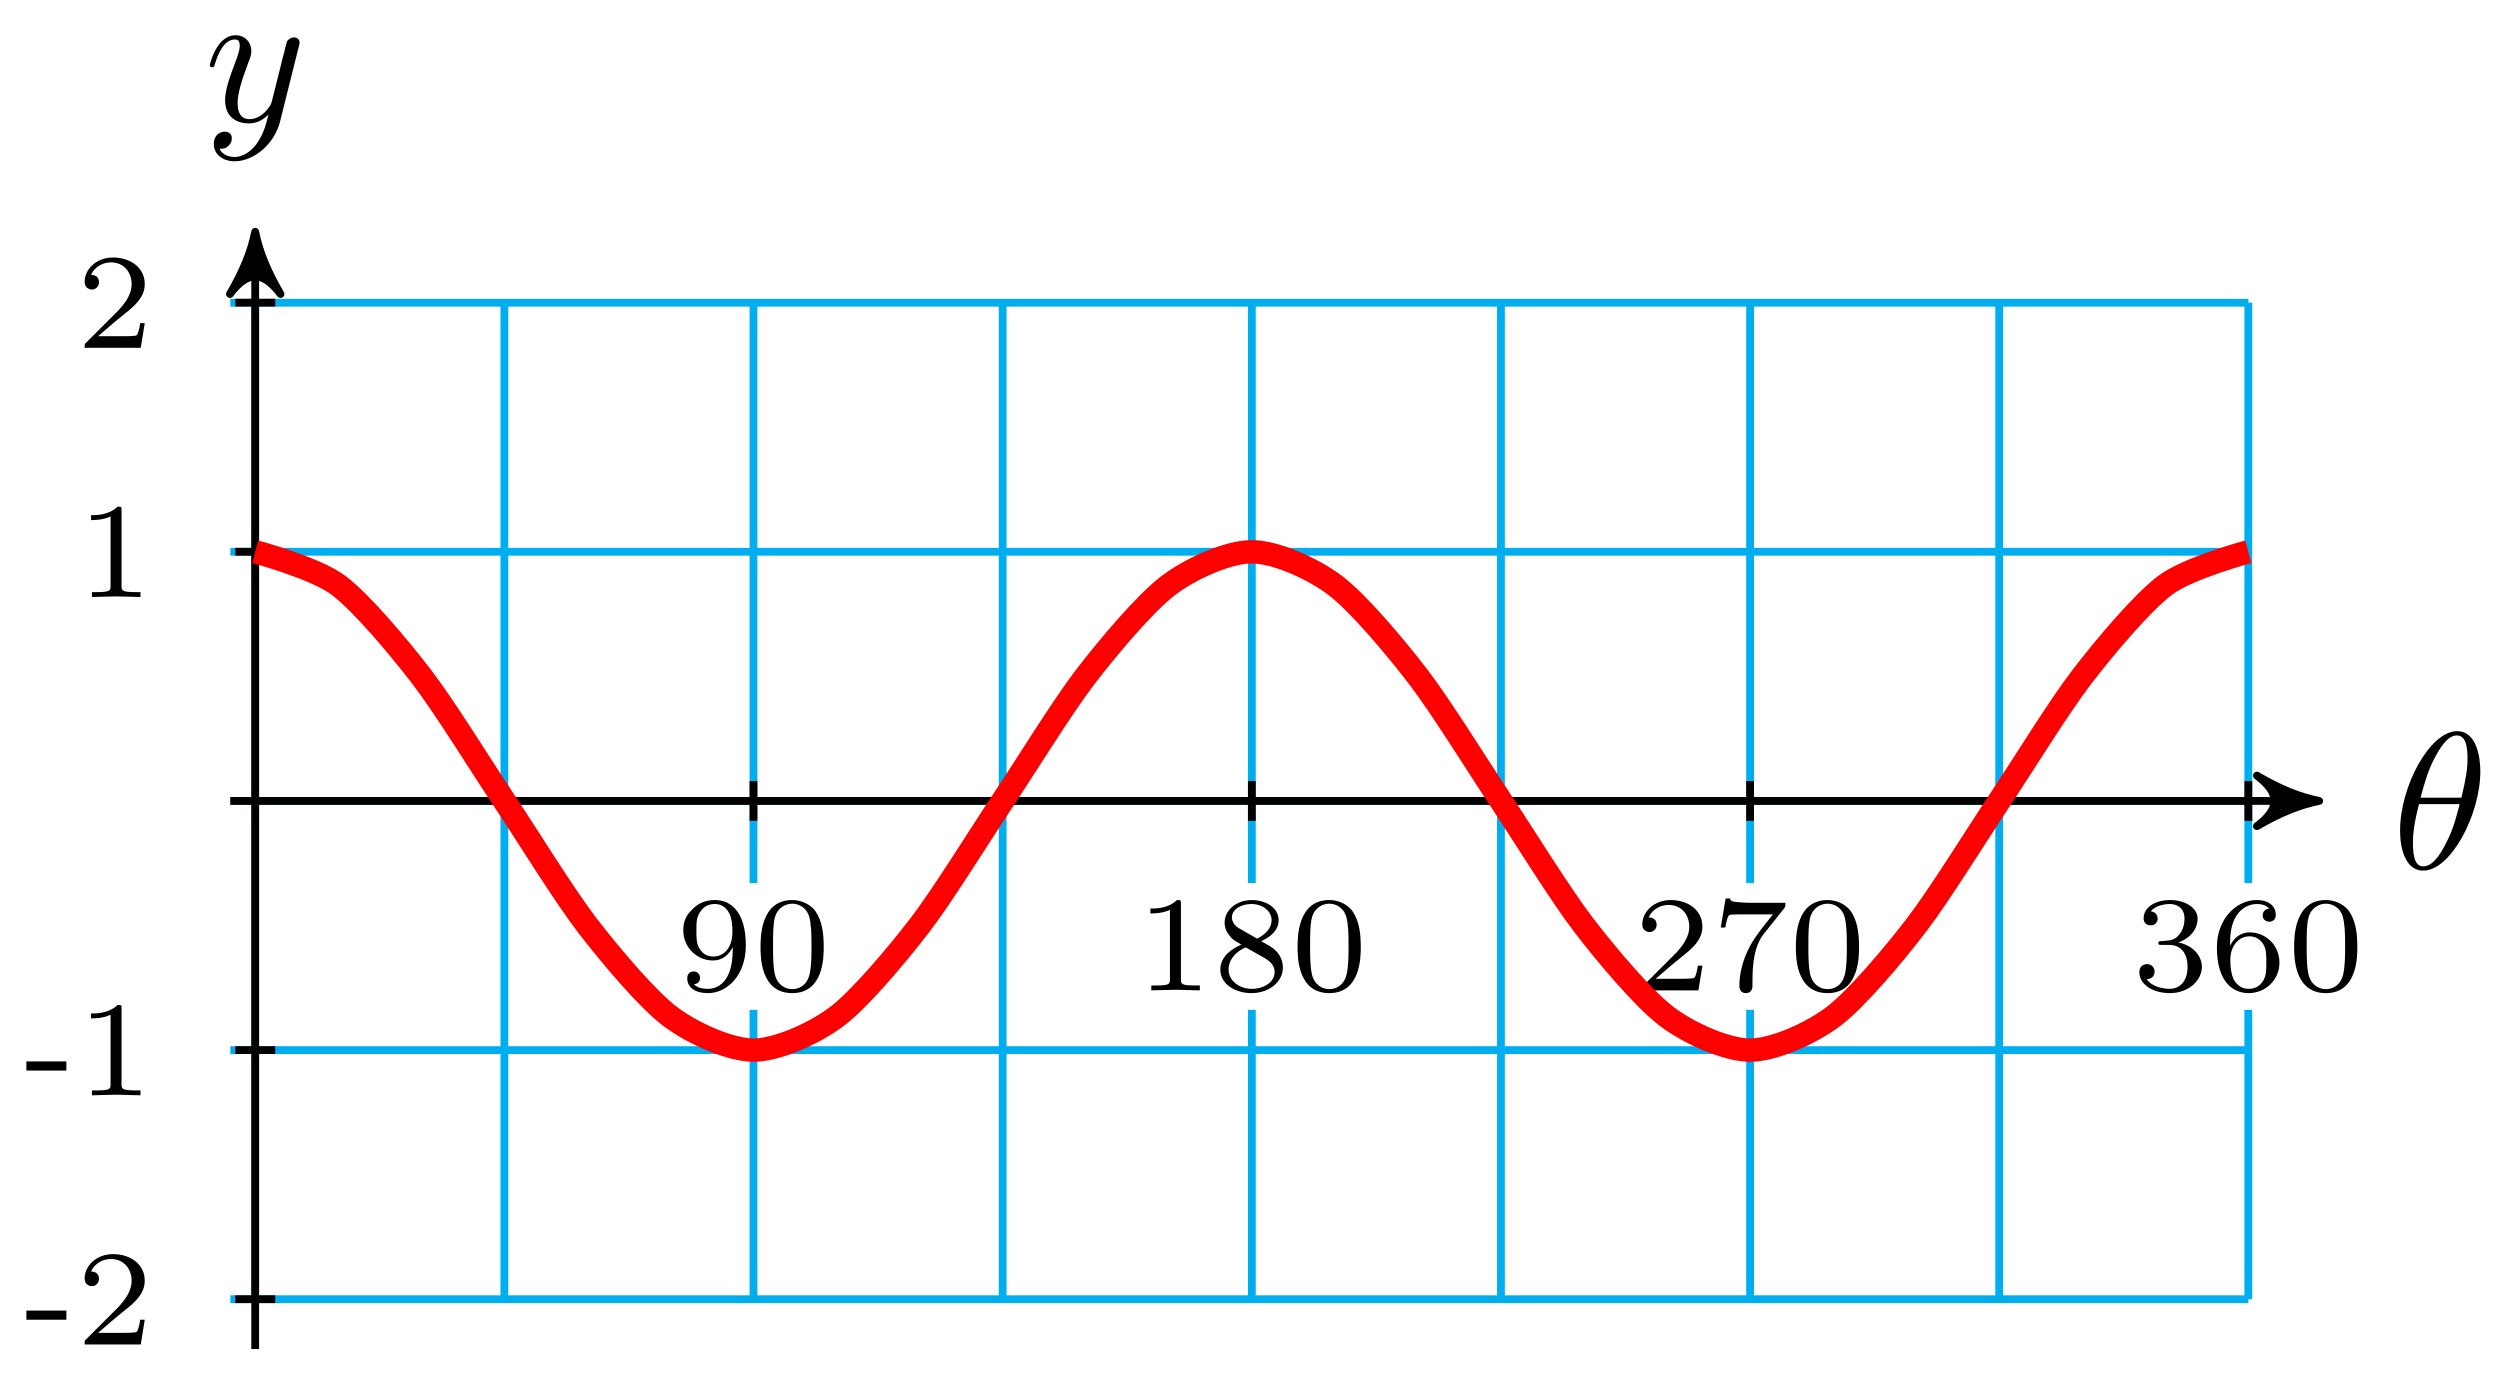
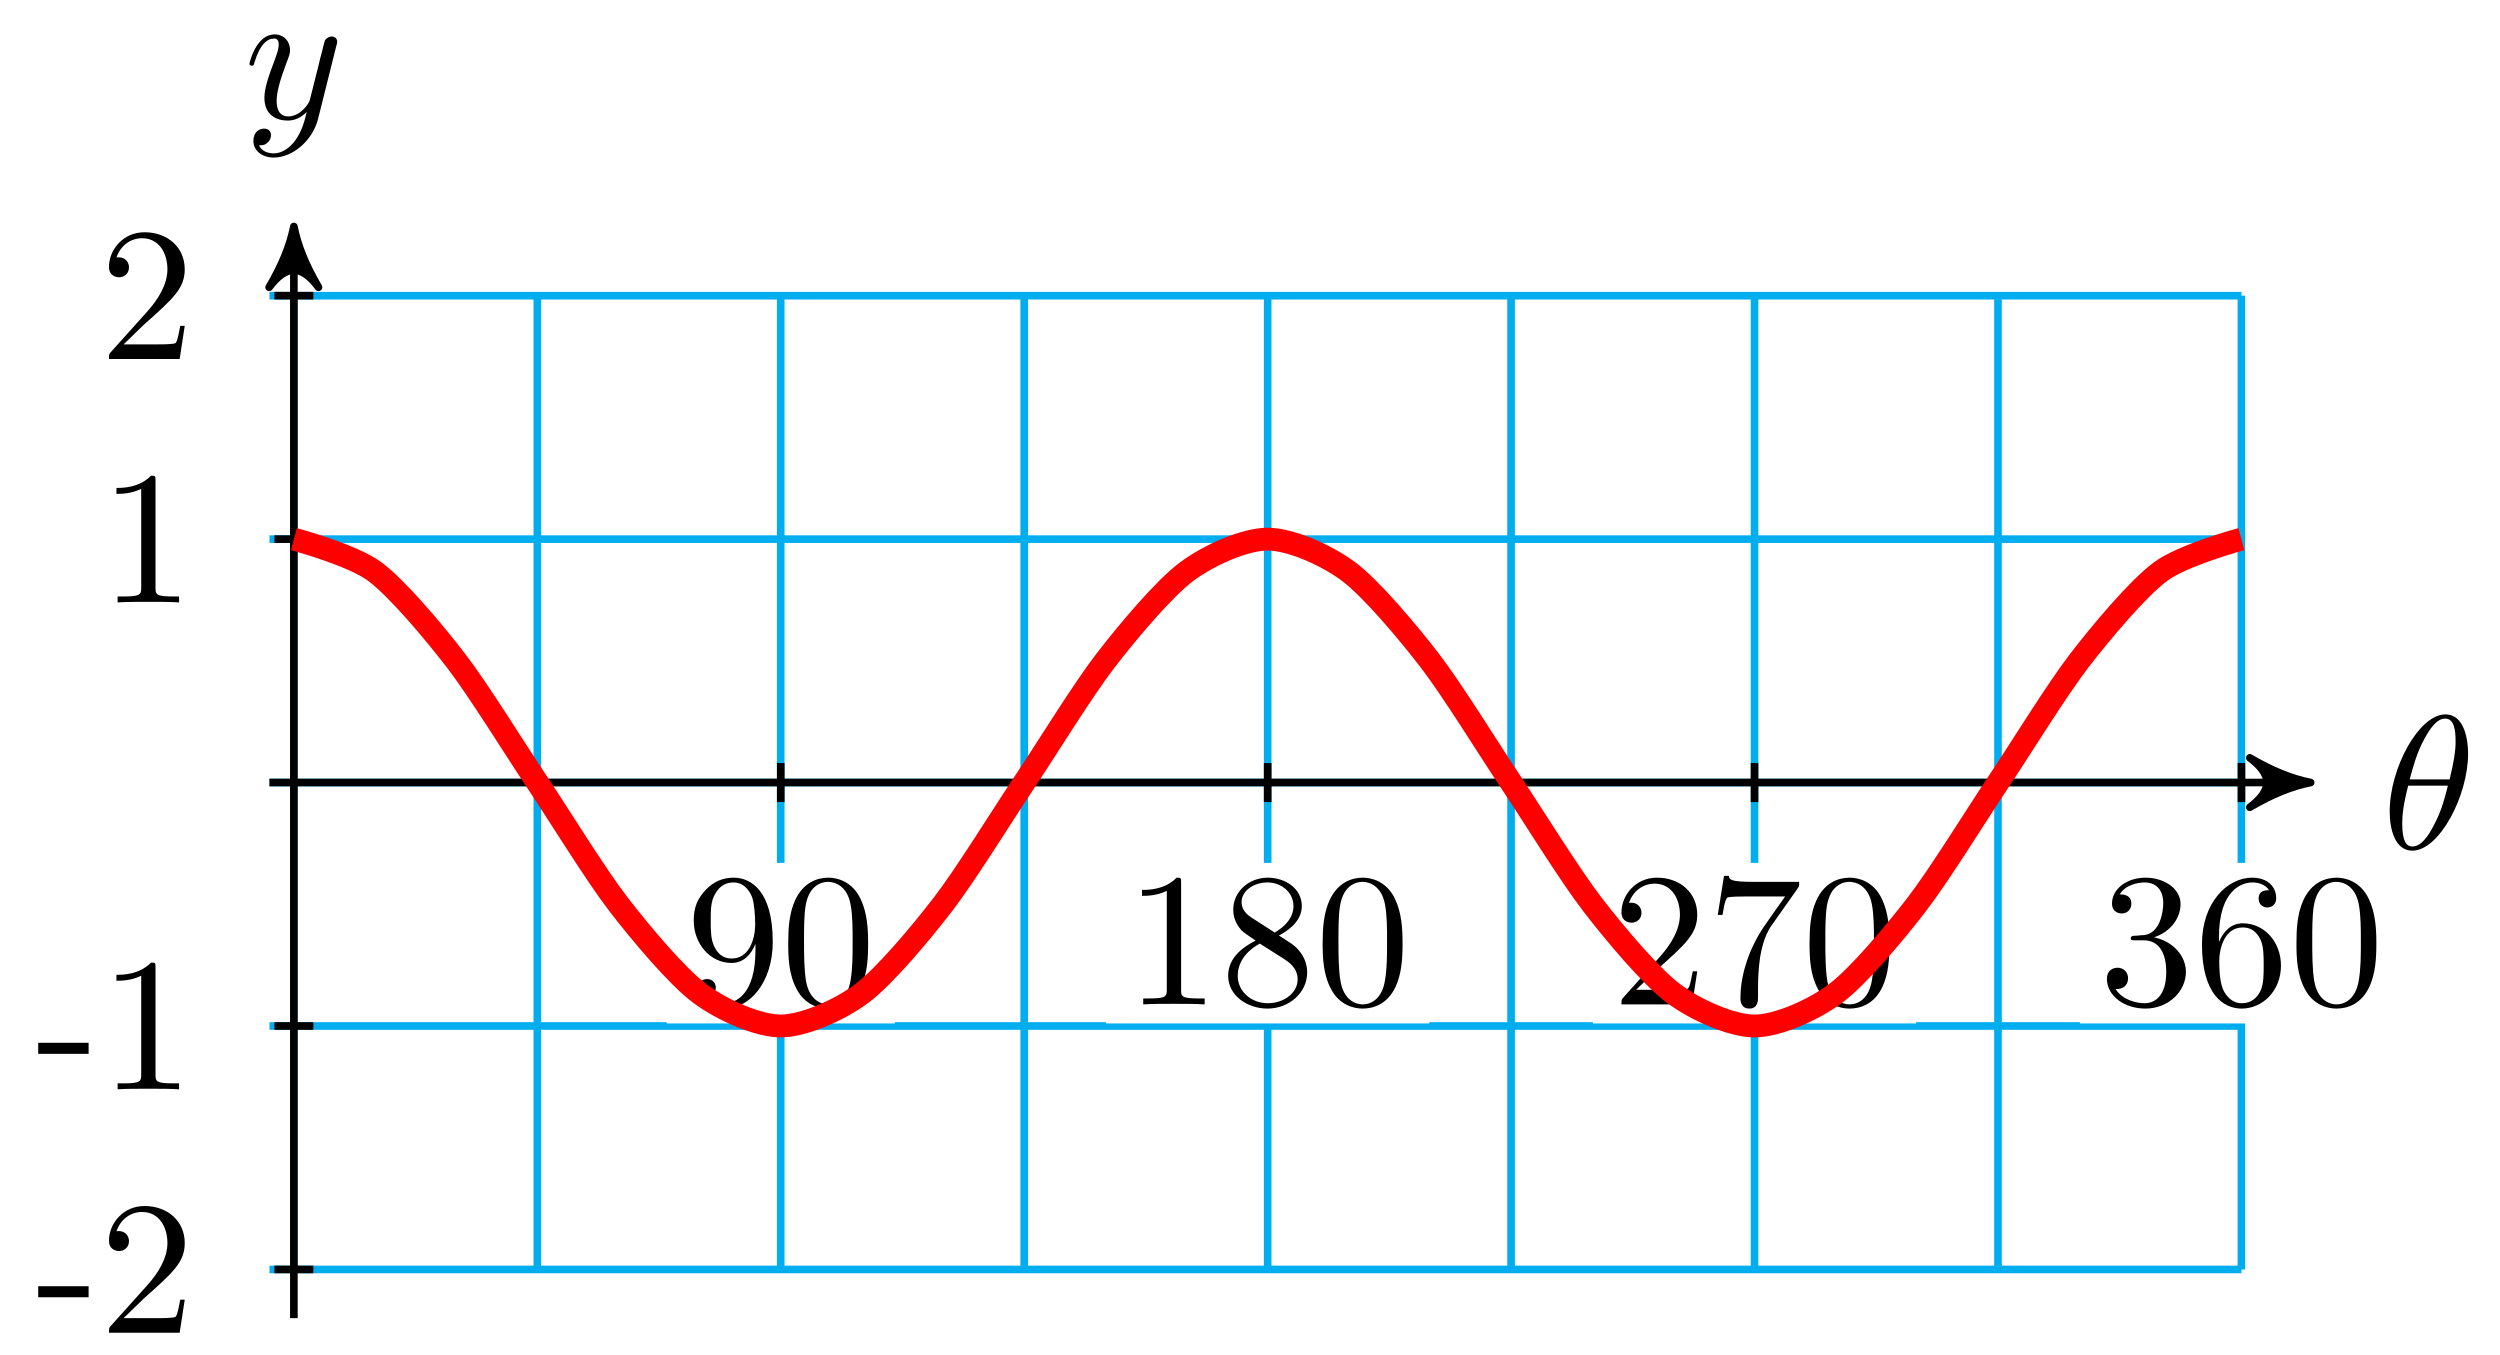
- <svg xmlns="http://www.w3.org/2000/svg" xmlns:xlink="http://www.w3.org/1999/xlink" width="128pt" height="71pt" viewBox="0 0 128 71" version="1.1">
+ <svg xmlns="http://www.w3.org/2000/svg" xmlns:xlink="http://www.w3.org/1999/xlink" width="131pt" height="71pt" viewBox="0 0 131 71" version="1.1">
  <defs>
    <g>
      <symbol overflow="visible" id="glyph0-0">
        <path style="stroke:none;" d="" />
      </symbol>
      <symbol overflow="visible" id="glyph0-1">
        <path style="stroke:none;" d="M 4.531 -4.984 C 4.531 -5.641 4.359 -7.031 3.344 -7.031 C 1.953 -7.031 0.422 -4.219 0.422 -1.938 C 0.422 -1 0.703 0.109 1.609 0.109 C 3.016 0.109 4.531 -2.75 4.531 -4.984 Z M 1.469 -3.625 C 1.641 -4.25 1.844 -5.047 2.25 -5.766 C 2.516 -6.25 2.875 -6.812 3.328 -6.812 C 3.812 -6.812 3.875 -6.172 3.875 -5.609 C 3.875 -5.109 3.797 -4.609 3.562 -3.625 Z M 3.469 -3.297 C 3.359 -2.844 3.156 -2 2.766 -1.281 C 2.422 -0.594 2.047 -0.109 1.609 -0.109 C 1.281 -0.109 1.078 -0.406 1.078 -1.328 C 1.078 -1.75 1.141 -2.328 1.391 -3.297 Z M 3.469 -3.297 " />
      </symbol>
      <symbol overflow="visible" id="glyph0-2">
        <path style="stroke:none;" d="M 4.844 -3.797 C 4.891 -3.938 4.891 -3.953 4.891 -4.031 C 4.891 -4.203 4.75 -4.297 4.594 -4.297 C 4.5 -4.297 4.344 -4.234 4.25 -4.094 C 4.234 -4.031 4.141 -3.734 4.109 -3.547 C 4.031 -3.297 3.969 -3.016 3.906 -2.75 L 3.453 -0.953 C 3.422 -0.812 2.984 -0.109 2.328 -0.109 C 1.828 -0.109 1.719 -0.547 1.719 -0.922 C 1.719 -1.375 1.891 -2 2.219 -2.875 C 2.375 -3.281 2.422 -3.391 2.422 -3.594 C 2.422 -4.031 2.109 -4.406 1.609 -4.406 C 0.656 -4.406 0.297 -2.953 0.297 -2.875 C 0.297 -2.766 0.391 -2.766 0.406 -2.766 C 0.516 -2.766 0.516 -2.797 0.562 -2.953 C 0.844 -3.891 1.234 -4.188 1.578 -4.188 C 1.656 -4.188 1.828 -4.188 1.828 -3.875 C 1.828 -3.625 1.719 -3.359 1.656 -3.172 C 1.25 -2.109 1.078 -1.547 1.078 -1.078 C 1.078 -0.188 1.703 0.109 2.297 0.109 C 2.688 0.109 3.016 -0.062 3.297 -0.344 C 3.172 0.172 3.047 0.672 2.656 1.203 C 2.391 1.531 2.016 1.828 1.562 1.828 C 1.422 1.828 0.969 1.797 0.797 1.406 C 0.953 1.406 1.094 1.406 1.219 1.281 C 1.328 1.203 1.422 1.062 1.422 0.875 C 1.422 0.562 1.156 0.531 1.062 0.531 C 0.828 0.531 0.5 0.688 0.5 1.172 C 0.5 1.672 0.938 2.047 1.562 2.047 C 2.578 2.047 3.609 1.141 3.891 0.016 Z M 4.844 -3.797 " />
      </symbol>
      <symbol overflow="visible" id="glyph1-0">
        <path style="stroke:none;" d="" />
      </symbol>
      <symbol overflow="visible" id="glyph1-1">
-         <path style="stroke:none;" d="M 2.906 -2.078 C 2.906 -0.344 2.062 -0.078 1.641 -0.078 C 1.484 -0.078 1.109 -0.094 0.922 -0.312 C 1.219 -0.344 1.234 -0.578 1.234 -0.641 C 1.234 -0.812 1.109 -0.969 0.906 -0.969 C 0.703 -0.969 0.578 -0.828 0.578 -0.625 C 0.578 -0.156 0.969 0.141 1.641 0.141 C 2.641 0.141 3.578 -0.797 3.578 -2.297 C 3.578 -4.016 2.812 -4.625 2 -4.625 C 1.766 -4.625 1.297 -4.594 0.891 -4.203 C 0.656 -3.969 0.375 -3.703 0.375 -3.078 C 0.375 -2.188 1.078 -1.531 1.891 -1.531 C 2.453 -1.531 2.75 -1.906 2.906 -2.219 Z M 1.938 -1.734 C 1.656 -1.734 1.406 -1.812 1.203 -2.141 C 1.047 -2.391 1.047 -2.688 1.047 -3.078 C 1.047 -3.484 1.047 -3.75 1.25 -4.031 C 1.422 -4.281 1.641 -4.422 2 -4.422 C 2.359 -4.422 2.578 -4.203 2.688 -4.016 C 2.875 -3.734 2.891 -3.234 2.891 -3 C 2.891 -2.094 2.375 -1.734 1.938 -1.734 Z M 1.938 -1.734 " />
+         <path style="stroke:none;" d="M 3.656 -3.172 L 3.656 -2.844 C 3.656 -0.516 2.625 -0.062 2.047 -0.062 C 1.875 -0.062 1.328 -0.078 1.062 -0.422 C 1.5 -0.422 1.578 -0.703 1.578 -0.875 C 1.578 -1.188 1.344 -1.328 1.125 -1.328 C 0.969 -1.328 0.672 -1.25 0.672 -0.859 C 0.672 -0.188 1.203 0.219 2.047 0.219 C 3.344 0.219 4.562 -1.141 4.562 -3.281 C 4.562 -5.969 3.406 -6.641 2.516 -6.641 C 1.969 -6.641 1.484 -6.453 1.062 -6.016 C 0.641 -5.562 0.422 -5.141 0.422 -4.391 C 0.422 -3.156 1.297 -2.172 2.406 -2.172 C 3.016 -2.172 3.422 -2.594 3.656 -3.172 Z M 2.422 -2.406 C 2.266 -2.406 1.797 -2.406 1.5 -3.031 C 1.312 -3.406 1.312 -3.891 1.312 -4.391 C 1.312 -4.922 1.312 -5.391 1.531 -5.766 C 1.797 -6.266 2.172 -6.391 2.516 -6.391 C 2.984 -6.391 3.312 -6.047 3.484 -5.609 C 3.594 -5.281 3.641 -4.656 3.641 -4.203 C 3.641 -3.375 3.297 -2.406 2.422 -2.406 Z M 2.422 -2.406 " />
      </symbol>
      <symbol overflow="visible" id="glyph1-2">
-         <path style="stroke:none;" d="M 3.594 -2.219 C 3.594 -2.984 3.5 -3.547 3.188 -4.031 C 2.969 -4.344 2.531 -4.625 1.984 -4.625 C 0.359 -4.625 0.359 -2.719 0.359 -2.219 C 0.359 -1.719 0.359 0.141 1.984 0.141 C 3.594 0.141 3.594 -1.719 3.594 -2.219 Z M 1.984 -0.062 C 1.656 -0.062 1.234 -0.25 1.094 -0.812 C 1 -1.219 1 -1.797 1 -2.312 C 1 -2.828 1 -3.359 1.094 -3.734 C 1.25 -4.281 1.688 -4.438 1.984 -4.438 C 2.359 -4.438 2.719 -4.203 2.844 -3.797 C 2.953 -3.422 2.969 -2.922 2.969 -2.312 C 2.969 -1.797 2.969 -1.281 2.875 -0.844 C 2.734 -0.203 2.266 -0.062 1.984 -0.062 Z M 1.984 -0.062 " />
+         <path style="stroke:none;" d="M 4.578 -3.188 C 4.578 -3.984 4.531 -4.781 4.188 -5.516 C 3.734 -6.484 2.906 -6.641 2.5 -6.641 C 1.891 -6.641 1.172 -6.375 0.75 -5.453 C 0.438 -4.766 0.391 -3.984 0.391 -3.188 C 0.391 -2.438 0.422 -1.547 0.844 -0.781 C 1.266 0.016 2 0.219 2.484 0.219 C 3.016 0.219 3.781 0.016 4.219 -0.938 C 4.531 -1.625 4.578 -2.406 4.578 -3.188 Z M 2.484 0 C 2.094 0 1.5 -0.25 1.328 -1.203 C 1.219 -1.797 1.219 -2.719 1.219 -3.312 C 1.219 -3.953 1.219 -4.609 1.297 -5.141 C 1.484 -6.328 2.234 -6.422 2.484 -6.422 C 2.812 -6.422 3.469 -6.234 3.656 -5.25 C 3.766 -4.688 3.766 -3.938 3.766 -3.312 C 3.766 -2.562 3.766 -1.891 3.656 -1.25 C 3.5 -0.297 2.938 0 2.484 0 Z M 2.484 0 " />
      </symbol>
      <symbol overflow="visible" id="glyph1-3">
-         <path style="stroke:none;" d="M 2.328 -4.438 C 2.328 -4.625 2.328 -4.625 2.125 -4.625 C 1.672 -4.188 1.047 -4.188 0.766 -4.188 L 0.766 -3.938 C 0.922 -3.938 1.391 -3.938 1.766 -4.125 L 1.766 -0.578 C 1.766 -0.344 1.766 -0.25 1.078 -0.25 L 0.812 -0.25 L 0.812 0 C 0.938 0 1.797 -0.031 2.047 -0.031 C 2.266 -0.031 3.141 0 3.297 0 L 3.297 -0.25 L 3.031 -0.25 C 2.328 -0.25 2.328 -0.344 2.328 -0.578 Z M 2.328 -4.438 " />
+         <path style="stroke:none;" d="M 2.938 -6.375 C 2.938 -6.625 2.938 -6.641 2.703 -6.641 C 2.078 -6 1.203 -6 0.891 -6 L 0.891 -5.688 C 1.094 -5.688 1.672 -5.688 2.188 -5.953 L 2.188 -0.781 C 2.188 -0.422 2.156 -0.312 1.266 -0.312 L 0.953 -0.312 L 0.953 0 C 1.297 -0.031 2.156 -0.031 2.562 -0.031 C 2.953 -0.031 3.828 -0.031 4.172 0 L 4.172 -0.312 L 3.859 -0.312 C 2.953 -0.312 2.938 -0.422 2.938 -0.781 Z M 2.938 -6.375 " />
      </symbol>
      <symbol overflow="visible" id="glyph1-4">
-         <path style="stroke:none;" d="M 2.469 -2.516 C 3.016 -2.781 3.359 -3.109 3.359 -3.594 C 3.359 -4.266 2.656 -4.625 1.984 -4.625 C 1.219 -4.625 0.594 -4.125 0.594 -3.469 C 0.594 -3.141 0.75 -2.906 0.875 -2.766 C 1 -2.609 1.047 -2.578 1.453 -2.344 C 1.062 -2.172 0.375 -1.797 0.375 -1.062 C 0.375 -0.297 1.172 0.141 1.969 0.141 C 2.859 0.141 3.578 -0.422 3.578 -1.172 C 3.578 -1.641 3.312 -2.031 2.906 -2.266 C 2.812 -2.328 2.578 -2.453 2.469 -2.516 Z M 1.344 -3.172 C 1.156 -3.281 0.969 -3.469 0.969 -3.734 C 0.969 -4.172 1.469 -4.422 1.969 -4.422 C 2.516 -4.422 3 -4.078 3 -3.594 C 3 -2.969 2.266 -2.656 2.266 -2.656 C 2.25 -2.656 2.234 -2.656 2.188 -2.688 Z M 1.672 -2.203 L 2.641 -1.656 C 2.812 -1.547 3.156 -1.344 3.156 -0.938 C 3.156 -0.406 2.578 -0.078 1.984 -0.078 C 1.344 -0.078 0.797 -0.5 0.797 -1.062 C 0.797 -1.578 1.172 -1.984 1.672 -2.203 Z M 1.672 -2.203 " />
+         <path style="stroke:none;" d="M 1.625 -4.562 C 1.172 -4.859 1.125 -5.188 1.125 -5.359 C 1.125 -5.969 1.781 -6.391 2.484 -6.391 C 3.203 -6.391 3.844 -5.875 3.844 -5.156 C 3.844 -4.578 3.453 -4.109 2.859 -3.766 Z M 3.078 -3.609 C 3.797 -3.984 4.281 -4.5 4.281 -5.156 C 4.281 -6.078 3.406 -6.641 2.5 -6.641 C 1.5 -6.641 0.688 -5.906 0.688 -4.969 C 0.688 -4.797 0.703 -4.344 1.125 -3.875 C 1.234 -3.766 1.609 -3.516 1.859 -3.344 C 1.281 -3.047 0.422 -2.5 0.422 -1.5 C 0.422 -0.453 1.438 0.219 2.484 0.219 C 3.609 0.219 4.562 -0.609 4.562 -1.672 C 4.562 -2.031 4.453 -2.484 4.062 -2.906 C 3.875 -3.109 3.719 -3.203 3.078 -3.609 Z M 2.078 -3.188 L 3.312 -2.406 C 3.594 -2.219 4.062 -1.922 4.062 -1.312 C 4.062 -0.578 3.312 -0.062 2.5 -0.062 C 1.641 -0.062 0.922 -0.672 0.922 -1.5 C 0.922 -2.078 1.234 -2.719 2.078 -3.188 Z M 2.078 -3.188 " />
      </symbol>
      <symbol overflow="visible" id="glyph1-5">
-         <path style="stroke:none;" d="M 3.516 -1.266 L 3.281 -1.266 C 3.266 -1.109 3.188 -0.703 3.094 -0.641 C 3.047 -0.594 2.516 -0.594 2.406 -0.594 L 1.125 -0.594 C 1.859 -1.234 2.109 -1.438 2.516 -1.766 C 3.031 -2.172 3.516 -2.609 3.516 -3.266 C 3.516 -4.109 2.781 -4.625 1.891 -4.625 C 1.031 -4.625 0.438 -4.016 0.438 -3.375 C 0.438 -3.031 0.734 -2.984 0.812 -2.984 C 0.969 -2.984 1.172 -3.109 1.172 -3.359 C 1.172 -3.484 1.125 -3.734 0.766 -3.734 C 0.984 -4.219 1.453 -4.375 1.781 -4.375 C 2.484 -4.375 2.844 -3.828 2.844 -3.266 C 2.844 -2.656 2.406 -2.188 2.188 -1.938 L 0.516 -0.266 C 0.438 -0.203 0.438 -0.188 0.438 0 L 3.312 0 Z M 3.516 -1.266 " />
+         <path style="stroke:none;" d="M 1.266 -0.766 L 2.328 -1.797 C 3.875 -3.172 4.469 -3.703 4.469 -4.703 C 4.469 -5.844 3.578 -6.641 2.359 -6.641 C 1.234 -6.641 0.5 -5.719 0.5 -4.828 C 0.5 -4.281 1 -4.281 1.031 -4.281 C 1.203 -4.281 1.547 -4.391 1.547 -4.812 C 1.547 -5.062 1.359 -5.328 1.016 -5.328 C 0.938 -5.328 0.922 -5.328 0.891 -5.312 C 1.109 -5.969 1.656 -6.328 2.234 -6.328 C 3.141 -6.328 3.562 -5.516 3.562 -4.703 C 3.562 -3.906 3.078 -3.125 2.516 -2.5 L 0.609 -0.375 C 0.5 -0.266 0.5 -0.234 0.5 0 L 4.203 0 L 4.469 -1.734 L 4.234 -1.734 C 4.172 -1.438 4.109 -1 4 -0.844 C 3.938 -0.766 3.281 -0.766 3.062 -0.766 Z M 1.266 -0.766 " />
      </symbol>
      <symbol overflow="visible" id="glyph1-6">
-         <path style="stroke:none;" d="M 3.734 -4.203 C 3.797 -4.297 3.797 -4.312 3.797 -4.484 L 1.969 -4.484 C 1.688 -4.484 1.609 -4.5 1.359 -4.516 C 1 -4.547 0.984 -4.594 0.969 -4.703 L 0.734 -4.703 L 0.484 -3.219 L 0.719 -3.219 C 0.734 -3.328 0.812 -3.781 0.922 -3.859 C 0.969 -3.891 1.547 -3.891 1.641 -3.891 L 3.156 -3.891 C 2.938 -3.609 2.578 -3.172 2.438 -2.969 C 1.531 -1.781 1.438 -0.672 1.438 -0.266 C 1.438 -0.188 1.438 0.141 1.766 0.141 C 2.109 0.141 2.109 -0.172 2.109 -0.266 L 2.109 -0.547 C 2.109 -1.891 2.391 -2.516 2.688 -2.891 Z M 3.734 -4.203 " />
+         <path style="stroke:none;" d="M 4.75 -6.078 C 4.828 -6.188 4.828 -6.203 4.828 -6.422 L 2.406 -6.422 C 1.203 -6.422 1.172 -6.547 1.141 -6.734 L 0.891 -6.734 L 0.562 -4.688 L 0.812 -4.688 C 0.844 -4.844 0.922 -5.469 1.062 -5.594 C 1.125 -5.656 1.906 -5.656 2.031 -5.656 L 4.094 -5.656 C 3.984 -5.5 3.203 -4.406 2.984 -4.078 C 2.078 -2.734 1.75 -1.344 1.75 -0.328 C 1.75 -0.234 1.75 0.219 2.219 0.219 C 2.672 0.219 2.672 -0.234 2.672 -0.328 L 2.672 -0.844 C 2.672 -1.391 2.703 -1.938 2.781 -2.469 C 2.828 -2.703 2.953 -3.562 3.406 -4.172 Z M 4.75 -6.078 " />
      </symbol>
      <symbol overflow="visible" id="glyph1-7">
-         <path style="stroke:none;" d="M 1.906 -2.328 C 2.453 -2.328 2.844 -1.953 2.844 -1.203 C 2.844 -0.344 2.328 -0.078 1.938 -0.078 C 1.656 -0.078 1.031 -0.156 0.75 -0.578 C 1.078 -0.578 1.156 -0.812 1.156 -0.969 C 1.156 -1.188 0.984 -1.344 0.766 -1.344 C 0.578 -1.344 0.375 -1.219 0.375 -0.938 C 0.375 -0.281 1.094 0.141 1.938 0.141 C 2.906 0.141 3.578 -0.516 3.578 -1.203 C 3.578 -1.75 3.141 -2.297 2.375 -2.453 C 3.094 -2.719 3.359 -3.234 3.359 -3.672 C 3.359 -4.219 2.734 -4.625 1.953 -4.625 C 1.188 -4.625 0.594 -4.25 0.594 -3.688 C 0.594 -3.453 0.75 -3.328 0.953 -3.328 C 1.172 -3.328 1.312 -3.484 1.312 -3.672 C 1.312 -3.875 1.172 -4.031 0.953 -4.047 C 1.203 -4.344 1.672 -4.422 1.938 -4.422 C 2.25 -4.422 2.688 -4.266 2.688 -3.672 C 2.688 -3.375 2.594 -3.047 2.406 -2.844 C 2.188 -2.578 1.984 -2.562 1.641 -2.531 C 1.469 -2.516 1.453 -2.516 1.422 -2.516 C 1.406 -2.516 1.344 -2.5 1.344 -2.422 C 1.344 -2.328 1.406 -2.328 1.531 -2.328 Z M 1.906 -2.328 " />
+         <path style="stroke:none;" d="M 2.891 -3.516 C 3.703 -3.781 4.281 -4.469 4.281 -5.266 C 4.281 -6.078 3.406 -6.641 2.453 -6.641 C 1.453 -6.641 0.688 -6.047 0.688 -5.281 C 0.688 -4.953 0.906 -4.766 1.203 -4.766 C 1.5 -4.766 1.703 -4.984 1.703 -5.281 C 1.703 -5.766 1.234 -5.766 1.094 -5.766 C 1.391 -6.266 2.047 -6.391 2.406 -6.391 C 2.828 -6.391 3.375 -6.172 3.375 -5.281 C 3.375 -5.156 3.344 -4.578 3.094 -4.141 C 2.797 -3.656 2.453 -3.625 2.203 -3.625 C 2.125 -3.609 1.891 -3.594 1.812 -3.594 C 1.734 -3.578 1.672 -3.562 1.672 -3.469 C 1.672 -3.359 1.734 -3.359 1.906 -3.359 L 2.344 -3.359 C 3.156 -3.359 3.531 -2.688 3.531 -1.703 C 3.531 -0.344 2.844 -0.062 2.406 -0.062 C 1.969 -0.062 1.219 -0.234 0.875 -0.812 C 1.219 -0.766 1.531 -0.984 1.531 -1.359 C 1.531 -1.719 1.266 -1.922 0.984 -1.922 C 0.734 -1.922 0.422 -1.781 0.422 -1.344 C 0.422 -0.438 1.344 0.219 2.438 0.219 C 3.656 0.219 4.562 -0.688 4.562 -1.703 C 4.562 -2.516 3.922 -3.297 2.891 -3.516 Z M 2.891 -3.516 " />
      </symbol>
      <symbol overflow="visible" id="glyph1-8">
-         <path style="stroke:none;" d="M 1.047 -2.281 C 1.047 -2.844 1.094 -3.359 1.359 -3.797 C 1.594 -4.172 1.969 -4.422 2.422 -4.422 C 2.625 -4.422 2.906 -4.375 3.047 -4.188 C 2.875 -4.172 2.719 -4.047 2.719 -3.844 C 2.719 -3.672 2.844 -3.516 3.047 -3.516 C 3.266 -3.516 3.391 -3.656 3.391 -3.859 C 3.391 -4.266 3.094 -4.625 2.406 -4.625 C 1.406 -4.625 0.375 -3.703 0.375 -2.203 C 0.375 -0.406 1.219 0.141 2 0.141 C 2.844 0.141 3.578 -0.516 3.578 -1.422 C 3.578 -2.312 2.875 -2.969 2.062 -2.969 C 1.5 -2.969 1.203 -2.594 1.047 -2.281 Z M 2 -0.078 C 1.641 -0.078 1.375 -0.281 1.219 -0.594 C 1.125 -0.797 1.062 -1.156 1.062 -1.562 C 1.062 -2.25 1.469 -2.766 2.031 -2.766 C 2.344 -2.766 2.562 -2.641 2.734 -2.391 C 2.906 -2.125 2.906 -1.828 2.906 -1.422 C 2.906 -1.031 2.906 -0.734 2.719 -0.453 C 2.562 -0.219 2.328 -0.078 2 -0.078 Z M 2 -0.078 " />
+         <path style="stroke:none;" d="M 1.312 -3.266 L 1.312 -3.516 C 1.312 -6.031 2.547 -6.391 3.062 -6.391 C 3.297 -6.391 3.719 -6.328 3.938 -5.984 C 3.781 -5.984 3.391 -5.984 3.391 -5.547 C 3.391 -5.234 3.625 -5.078 3.844 -5.078 C 4 -5.078 4.312 -5.172 4.312 -5.562 C 4.312 -6.156 3.875 -6.641 3.047 -6.641 C 1.766 -6.641 0.422 -5.359 0.422 -3.156 C 0.422 -0.484 1.578 0.219 2.5 0.219 C 3.609 0.219 4.562 -0.719 4.562 -2.031 C 4.562 -3.297 3.672 -4.25 2.562 -4.25 C 1.891 -4.25 1.516 -3.75 1.312 -3.266 Z M 2.5 -0.062 C 1.875 -0.062 1.578 -0.656 1.516 -0.812 C 1.328 -1.281 1.328 -2.078 1.328 -2.25 C 1.328 -3.031 1.656 -4.031 2.547 -4.031 C 2.719 -4.031 3.172 -4.031 3.484 -3.406 C 3.656 -3.047 3.656 -2.531 3.656 -2.047 C 3.656 -1.562 3.656 -1.062 3.484 -0.703 C 3.188 -0.109 2.734 -0.062 2.5 -0.062 Z M 2.5 -0.062 " />
      </symbol>
      <symbol overflow="visible" id="glyph2-0">
        <path style="stroke:none;" d="" />
      </symbol>
      <symbol overflow="visible" id="glyph2-1">
-         <path style="stroke:none;" d="M 2.188 -1.266 L 2.188 -1.734 L 0.141 -1.734 L 0.141 -1.266 Z M 2.188 -1.266 " />
+         <path style="stroke:none;" d="M 2.75 -1.859 L 2.75 -2.438 L 0.109 -2.438 L 0.109 -1.859 Z M 2.75 -1.859 " />
      </symbol>
      <symbol overflow="visible" id="glyph2-2">
-         <path style="stroke:none;" d="M 3.516 -1.266 L 3.281 -1.266 C 3.266 -1.109 3.188 -0.703 3.094 -0.641 C 3.047 -0.594 2.516 -0.594 2.406 -0.594 L 1.125 -0.594 C 1.859 -1.234 2.109 -1.438 2.516 -1.766 C 3.031 -2.172 3.516 -2.609 3.516 -3.266 C 3.516 -4.109 2.781 -4.625 1.891 -4.625 C 1.031 -4.625 0.438 -4.016 0.438 -3.375 C 0.438 -3.031 0.734 -2.984 0.812 -2.984 C 0.969 -2.984 1.172 -3.109 1.172 -3.359 C 1.172 -3.484 1.125 -3.734 0.766 -3.734 C 0.984 -4.219 1.453 -4.375 1.781 -4.375 C 2.484 -4.375 2.844 -3.828 2.844 -3.266 C 2.844 -2.656 2.406 -2.188 2.188 -1.938 L 0.516 -0.266 C 0.438 -0.203 0.438 -0.188 0.438 0 L 3.312 0 Z M 3.516 -1.266 " />
+         <path style="stroke:none;" d="M 4.469 -1.734 L 4.234 -1.734 C 4.172 -1.438 4.109 -1 4 -0.844 C 3.938 -0.766 3.281 -0.766 3.062 -0.766 L 1.266 -0.766 L 2.328 -1.797 C 3.875 -3.172 4.469 -3.703 4.469 -4.703 C 4.469 -5.844 3.578 -6.641 2.359 -6.641 C 1.234 -6.641 0.5 -5.719 0.5 -4.828 C 0.5 -4.281 1 -4.281 1.031 -4.281 C 1.203 -4.281 1.547 -4.391 1.547 -4.812 C 1.547 -5.062 1.359 -5.328 1.016 -5.328 C 0.938 -5.328 0.922 -5.328 0.891 -5.312 C 1.109 -5.969 1.656 -6.328 2.234 -6.328 C 3.141 -6.328 3.562 -5.516 3.562 -4.703 C 3.562 -3.906 3.078 -3.125 2.516 -2.5 L 0.609 -0.375 C 0.5 -0.266 0.5 -0.234 0.5 0 L 4.203 0 Z M 4.469 -1.734 " />
      </symbol>
      <symbol overflow="visible" id="glyph2-3">
-         <path style="stroke:none;" d="M 3.297 0 L 3.297 -0.25 L 3.031 -0.25 C 2.328 -0.25 2.328 -0.344 2.328 -0.578 L 2.328 -4.438 C 2.328 -4.625 2.328 -4.625 2.125 -4.625 C 1.672 -4.188 1.047 -4.188 0.766 -4.188 L 0.766 -3.938 C 0.922 -3.938 1.391 -3.938 1.766 -4.125 L 1.766 -0.578 C 1.766 -0.344 1.766 -0.25 1.078 -0.25 L 0.812 -0.25 L 0.812 0 L 2.047 -0.031 Z M 3.297 0 " />
+         <path style="stroke:none;" d="M 4.172 0 L 4.172 -0.312 L 3.859 -0.312 C 2.953 -0.312 2.938 -0.422 2.938 -0.781 L 2.938 -6.375 C 2.938 -6.625 2.938 -6.641 2.703 -6.641 C 2.078 -6 1.203 -6 0.891 -6 L 0.891 -5.688 C 1.094 -5.688 1.672 -5.688 2.188 -5.953 L 2.188 -0.781 C 2.188 -0.422 2.156 -0.312 1.266 -0.312 L 0.953 -0.312 L 0.953 0 C 1.297 -0.031 2.156 -0.031 2.562 -0.031 C 2.953 -0.031 3.828 -0.031 4.172 0 Z M 4.172 0 " />
      </symbol>
    </g>
  </defs>
  <g id="surface1">
-     <path style="fill:none;stroke-width:0.399;stroke-linecap:butt;stroke-linejoin:miter;stroke:rgb(0%,67.839%,93.729%);stroke-opacity:1;stroke-miterlimit:10;" d="M -1.275 -25.511 L 102.049 -25.511 M -1.275 -12.758 L 102.049 -12.758 M -1.275 -0 L 102.049 -0 M -1.275 12.757 L 102.049 12.757 M -1.275 25.506 L 102.049 25.506 M -0.002 -25.511 L -0.002 25.51 M 12.756 -25.511 L 12.756 25.51 M 25.51 -25.511 L 25.51 25.51 M 38.268 -25.511 L 38.268 25.51 M 51.026 -25.511 L 51.026 25.51 M 63.78 -25.511 L 63.78 25.51 M 76.537 -25.511 L 76.537 25.51 M 89.291 -25.511 L 89.291 25.51 M 102.045 -25.511 L 102.045 25.51 " transform="matrix(1,0,0,-1.00005,13.068,41.0074)" />
-     <path style="fill:none;stroke-width:0.399;stroke-linecap:butt;stroke-linejoin:miter;stroke:rgb(0%,0%,0%);stroke-opacity:1;stroke-miterlimit:10;" d="M -1.275 -0 L 104.877 -0 " transform="matrix(1,0,0,-1.00005,13.068,41.0074)" />
-     <path style="fill-rule:nonzero;fill:rgb(0%,0%,0%);fill-opacity:1;stroke-width:0.399;stroke-linecap:butt;stroke-linejoin:round;stroke:rgb(0%,0%,0%);stroke-opacity:1;stroke-miterlimit:10;" d="M 0.796 -0 C -0.2 0.199 -1.196 0.597 -2.392 1.296 C -1.196 0.398 -1.196 -0.399 -2.392 -1.293 C -1.196 -0.598 -0.2 -0.2 0.796 -0 Z M 0.796 -0 " transform="matrix(1,0,0,-1.00005,117.9464,41.0074)" />
+     <path style="fill:none;stroke-width:0.399;stroke-linecap:butt;stroke-linejoin:miter;stroke:rgb(0%,67.839%,93.729%);stroke-opacity:1;stroke-miterlimit:10;" d="M -1.277 -25.513 L 102.049 -25.513 M -1.277 -12.756 L 102.049 -12.756 M -1.277 0.002 L 102.049 0.002 M -1.277 12.755 L 102.049 12.755 M -1.277 25.509 L 102.049 25.509 M 0.001 -25.513 L 0.001 25.513 M 12.758 -25.513 L 12.758 25.513 M 25.511 -25.513 L 25.511 25.513 M 38.268 -25.513 L 38.268 25.513 M 51.025 -25.513 L 51.025 25.513 M 63.778 -25.513 L 63.778 25.513 M 76.535 -25.513 L 76.535 25.513 M 89.292 -25.513 L 89.292 25.513 M 102.045 -25.513 L 102.045 25.513 " transform="matrix(1.00006,0,0,-1.00002,15.39784,41.00556)" />
+     <path style="fill:none;stroke-width:0.399;stroke-linecap:butt;stroke-linejoin:miter;stroke:rgb(0%,0%,0%);stroke-opacity:1;stroke-miterlimit:10;" d="M -1.277 0.002 L 104.877 0.002 " transform="matrix(1.00006,0,0,-1.00002,15.39784,41.00556)" />
+     <path style="fill-rule:nonzero;fill:rgb(0%,0%,0%);fill-opacity:1;stroke-width:0.399;stroke-linecap:butt;stroke-linejoin:round;stroke:rgb(0%,0%,0%);stroke-opacity:1;stroke-miterlimit:10;" d="M 0.796 0.002 C -0.2 0.201 -1.197 0.599 -2.392 1.295 C -1.197 0.4 -1.197 -0.397 -2.392 -1.295 C -1.197 -0.596 -0.2 -0.198 0.796 0.002 Z M 0.796 0.002 " transform="matrix(1.00006,0,0,-1.00002,120.2825,41.00556)" />
    <g style="fill:rgb(0%,0%,0%);fill-opacity:1;">
-       <use xlink:href="#glyph0-1" x="122.462" y="44.467" />
+       <use xlink:href="#glyph0-1" x="124.798" y="44.465" />
    </g>
-     <path style="fill:none;stroke-width:0.399;stroke-linecap:butt;stroke-linejoin:miter;stroke:rgb(0%,0%,0%);stroke-opacity:1;stroke-miterlimit:10;" d="M -0.002 -28.062 L -0.002 28.342 " transform="matrix(1,0,0,-1.00005,13.068,41.0074)" />
-     <path style="fill-rule:nonzero;fill:rgb(0%,0%,0%);fill-opacity:1;stroke-width:0.399;stroke-linecap:butt;stroke-linejoin:round;stroke:rgb(0%,0%,0%);stroke-opacity:1;stroke-miterlimit:10;" d="M 0.796 0.002 C -0.2 0.201 -1.196 0.599 -2.391 1.295 C -1.196 0.4 -1.196 -0.397 -2.391 -1.295 C -1.196 -0.596 -0.2 -0.198 0.796 0.002 Z M 0.796 0.002 " transform="matrix(0,-1.00005,-1,0,13.068,12.66347)" />
+     <path style="fill:none;stroke-width:0.399;stroke-linecap:butt;stroke-linejoin:miter;stroke:rgb(0%,0%,0%);stroke-opacity:1;stroke-miterlimit:10;" d="M 0.001 -28.064 L 0.001 28.341 " transform="matrix(1.00006,0,0,-1.00002,15.39784,41.00556)" />
+     <path style="fill-rule:nonzero;fill:rgb(0%,0%,0%);fill-opacity:1;stroke-width:0.399;stroke-linecap:butt;stroke-linejoin:round;stroke:rgb(0%,0%,0%);stroke-opacity:1;stroke-miterlimit:10;" d="M 0.795 -0.001 C -0.201 0.199 -1.197 0.597 -2.392 1.296 C -1.197 0.398 -1.197 -0.399 -2.392 -1.293 C -1.197 -0.598 -0.201 -0.2 0.795 -0.001 Z M 0.795 -0.001 " transform="matrix(0,-1.00002,-1.00006,0,15.39784,12.66248)" />
    <g style="fill:rgb(0%,0%,0%);fill-opacity:1;">
-       <use xlink:href="#glyph0-2" x="10.447" y="6.21" />
+       <use xlink:href="#glyph0-2" x="12.777" y="6.209" />
    </g>
-     <path style="fill:none;stroke-width:0.399;stroke-linecap:butt;stroke-linejoin:miter;stroke:rgb(0%,0%,0%);stroke-opacity:1;stroke-miterlimit:10;" d="M 25.51 1.019 L 25.51 -1.02 " transform="matrix(1,0,0,-1.00005,13.068,41.0074)" />
-     <path style=" stroke:none;fill-rule:nonzero;fill:rgb(100%,100%,100%);fill-opacity:1;" d="M 33.613 51.703 L 43.547 51.703 L 43.547 45.215 L 33.613 45.215 Z M 33.613 51.703 " />
+     <path style="fill:none;stroke-width:0.399;stroke-linecap:butt;stroke-linejoin:miter;stroke:rgb(0%,0%,0%);stroke-opacity:1;stroke-miterlimit:10;" d="M 25.511 1.021 L 25.511 -1.022 " transform="matrix(1.00006,0,0,-1.00002,15.39784,41.00556)" />
+     <path style=" stroke:none;fill-rule:nonzero;fill:rgb(100%,100%,100%);fill-opacity:1;" d="M 34.934 53.629 L 46.891 53.629 L 46.891 45.215 L 34.934 45.215 Z M 34.934 53.629 " />
    <g style="fill:rgb(0%,0%,0%);fill-opacity:1;">
-       <use xlink:href="#glyph1-1" x="34.609" y="50.707" />
-       <use xlink:href="#glyph1-2" x="38.58" y="50.707" />
+       <use xlink:href="#glyph1-1" x="35.93" y="52.631" />
+       <use xlink:href="#glyph1-2" x="40.912" y="52.631" />
    </g>
-     <path style="fill:none;stroke-width:0.399;stroke-linecap:butt;stroke-linejoin:miter;stroke:rgb(0%,0%,0%);stroke-opacity:1;stroke-miterlimit:10;" d="M 51.026 1.019 L 51.026 -1.02 " transform="matrix(1,0,0,-1.00005,13.068,41.0074)" />
-     <path style=" stroke:none;fill-rule:nonzero;fill:rgb(100%,100%,100%);fill-opacity:1;" d="M 57.141 51.703 L 71.047 51.703 L 71.047 45.215 L 57.141 45.215 Z M 57.141 51.703 " />
+     <path style="fill:none;stroke-width:0.399;stroke-linecap:butt;stroke-linejoin:miter;stroke:rgb(0%,0%,0%);stroke-opacity:1;stroke-miterlimit:10;" d="M 51.025 1.021 L 51.025 -1.022 " transform="matrix(1.00006,0,0,-1.00002,15.39784,41.00556)" />
+     <path style=" stroke:none;fill-rule:nonzero;fill:rgb(100%,100%,100%);fill-opacity:1;" d="M 57.957 53.629 L 74.895 53.629 L 74.895 45.215 L 57.957 45.215 Z M 57.957 53.629 " />
    <g style="fill:rgb(0%,0%,0%);fill-opacity:1;">
-       <use xlink:href="#glyph1-3" x="58.135" y="50.707" />
-       <use xlink:href="#glyph1-4" x="62.106" y="50.707" />
-       <use xlink:href="#glyph1-2" x="66.077" y="50.707" />
+       <use xlink:href="#glyph1-3" x="58.952" y="52.631" />
+       <use xlink:href="#glyph1-4" x="63.934" y="52.631" />
+       <use xlink:href="#glyph1-2" x="68.916" y="52.631" />
    </g>
-     <path style="fill:none;stroke-width:0.399;stroke-linecap:butt;stroke-linejoin:miter;stroke:rgb(0%,0%,0%);stroke-opacity:1;stroke-miterlimit:10;" d="M 76.537 1.019 L 76.537 -1.02 " transform="matrix(1,0,0,-1.00005,13.068,41.0074)" />
-     <path style=" stroke:none;fill-rule:nonzero;fill:rgb(100%,100%,100%);fill-opacity:1;" d="M 82.652 51.703 L 96.559 51.703 L 96.559 45.215 L 82.652 45.215 Z M 82.652 51.703 " />
+     <path style="fill:none;stroke-width:0.399;stroke-linecap:butt;stroke-linejoin:miter;stroke:rgb(0%,0%,0%);stroke-opacity:1;stroke-miterlimit:10;" d="M 76.535 1.021 L 76.535 -1.022 " transform="matrix(1.00006,0,0,-1.00002,15.39784,41.00556)" />
+     <path style=" stroke:none;fill-rule:nonzero;fill:rgb(100%,100%,100%);fill-opacity:1;" d="M 83.469 53.629 L 100.406 53.629 L 100.406 45.215 L 83.469 45.215 Z M 83.469 53.629 " />
    <g style="fill:rgb(0%,0%,0%);fill-opacity:1;">
-       <use xlink:href="#glyph1-5" x="83.647" y="50.707" />
-       <use xlink:href="#glyph1-6" x="87.618" y="50.707" />
-       <use xlink:href="#glyph1-2" x="91.589" y="50.707" />
+       <use xlink:href="#glyph1-5" x="84.466" y="52.631" />
+       <use xlink:href="#glyph1-6" x="89.448" y="52.631" />
+       <use xlink:href="#glyph1-2" x="94.429" y="52.631" />
    </g>
-     <path style="fill:none;stroke-width:0.399;stroke-linecap:butt;stroke-linejoin:miter;stroke:rgb(0%,0%,0%);stroke-opacity:1;stroke-miterlimit:10;" d="M 102.049 1.019 L 102.049 -1.02 " transform="matrix(1,0,0,-1.00005,13.068,41.0074)" />
-     <path style=" stroke:none;fill-rule:nonzero;fill:rgb(100%,100%,100%);fill-opacity:1;" d="M 108.164 51.703 L 122.07 51.703 L 122.07 45.215 L 108.164 45.215 Z M 108.164 51.703 " />
+     <path style="fill:none;stroke-width:0.399;stroke-linecap:butt;stroke-linejoin:miter;stroke:rgb(0%,0%,0%);stroke-opacity:1;stroke-miterlimit:10;" d="M 102.049 1.021 L 102.049 -1.022 " transform="matrix(1.00006,0,0,-1.00002,15.39784,41.00556)" />
+     <path style=" stroke:none;fill-rule:nonzero;fill:rgb(100%,100%,100%);fill-opacity:1;" d="M 108.984 53.629 L 125.922 53.629 L 125.922 45.215 L 108.984 45.215 Z M 108.984 53.629 " />
    <g style="fill:rgb(0%,0%,0%);fill-opacity:1;">
-       <use xlink:href="#glyph1-7" x="109.159" y="50.707" />
-       <use xlink:href="#glyph1-8" x="113.13" y="50.707" />
-       <use xlink:href="#glyph1-2" x="117.101" y="50.707" />
+       <use xlink:href="#glyph1-7" x="109.98" y="52.631" />
+       <use xlink:href="#glyph1-8" x="114.961" y="52.631" />
+       <use xlink:href="#glyph1-2" x="119.943" y="52.631" />
    </g>
-     <path style="fill:none;stroke-width:0.399;stroke-linecap:butt;stroke-linejoin:miter;stroke:rgb(0%,0%,0%);stroke-opacity:1;stroke-miterlimit:10;" d="M 1.022 -25.511 L -1.021 -25.511 " transform="matrix(1,0,0,-1.00005,13.068,41.0074)" />
-     <path style=" stroke:none;fill-rule:nonzero;fill:rgb(100%,100%,100%);fill-opacity:1;" d="M 0.215 69.832 L 8.859 69.832 L 8.859 63.207 L 0.215 63.207 Z M 0.215 69.832 " />
+     <path style="fill:none;stroke-width:0.399;stroke-linecap:butt;stroke-linejoin:miter;stroke:rgb(0%,0%,0%);stroke-opacity:1;stroke-miterlimit:10;" d="M 1.02 -25.513 L -1.019 -25.513 " transform="matrix(1.00006,0,0,-1.00002,15.39784,41.00556)" />
+     <path style=" stroke:none;fill-rule:nonzero;fill:rgb(100%,100%,100%);fill-opacity:1;" d="M 0.898 70.832 L 11.188 70.832 L 11.188 62.203 L 0.898 62.203 Z M 0.898 70.832 " />
    <g style="fill:rgb(0%,0%,0%);fill-opacity:1;">
-       <use xlink:href="#glyph2-1" x="1.21" y="68.836" />
-       <use xlink:href="#glyph2-2" x="3.895" y="68.836" />
+       <use xlink:href="#glyph2-1" x="1.893" y="69.836" />
+       <use xlink:href="#glyph2-2" x="5.211" y="69.836" />
    </g>
-     <path style="fill:none;stroke-width:0.399;stroke-linecap:butt;stroke-linejoin:miter;stroke:rgb(0%,0%,0%);stroke-opacity:1;stroke-miterlimit:10;" d="M 1.022 -12.758 L -1.021 -12.758 " transform="matrix(1,0,0,-1.00005,13.068,41.0074)" />
-     <path style=" stroke:none;fill-rule:nonzero;fill:rgb(100%,100%,100%);fill-opacity:1;" d="M 0.215 57.074 L 8.859 57.074 L 8.859 50.453 L 0.215 50.453 Z M 0.215 57.074 " />
+     <path style="fill:none;stroke-width:0.399;stroke-linecap:butt;stroke-linejoin:miter;stroke:rgb(0%,0%,0%);stroke-opacity:1;stroke-miterlimit:10;" d="M 1.02 -12.756 L -1.019 -12.756 " transform="matrix(1.00006,0,0,-1.00002,15.39784,41.00556)" />
+     <path style=" stroke:none;fill-rule:nonzero;fill:rgb(100%,100%,100%);fill-opacity:1;" d="M 0.898 58.074 L 11.188 58.074 L 11.188 49.449 L 0.898 49.449 Z M 0.898 58.074 " />
    <g style="fill:rgb(0%,0%,0%);fill-opacity:1;">
-       <use xlink:href="#glyph2-1" x="1.21" y="56.079" />
-       <use xlink:href="#glyph2-3" x="3.895" y="56.079" />
+       <use xlink:href="#glyph2-1" x="1.893" y="57.08" />
+       <use xlink:href="#glyph2-3" x="5.211" y="57.08" />
    </g>
-     <path style="fill:none;stroke-width:0.399;stroke-linecap:butt;stroke-linejoin:miter;stroke:rgb(0%,0%,0%);stroke-opacity:1;stroke-miterlimit:10;" d="M 1.022 12.757 L -1.021 12.757 " transform="matrix(1,0,0,-1.00005,13.068,41.0074)" />
-     <path style=" stroke:none;fill-rule:nonzero;fill:rgb(100%,100%,100%);fill-opacity:1;" d="M 2.898 31.562 L 8.859 31.562 L 8.859 24.938 L 2.898 24.938 Z M 2.898 31.562 " />
+     <path style="fill:none;stroke-width:0.399;stroke-linecap:butt;stroke-linejoin:miter;stroke:rgb(0%,0%,0%);stroke-opacity:1;stroke-miterlimit:10;" d="M 1.02 12.755 L -1.019 12.755 " transform="matrix(1.00006,0,0,-1.00002,15.39784,41.00556)" />
+     <path style=" stroke:none;fill-rule:nonzero;fill:rgb(100%,100%,100%);fill-opacity:1;" d="M 4.215 32.562 L 11.188 32.562 L 11.188 23.934 L 4.215 23.934 Z M 4.215 32.562 " />
    <g style="fill:rgb(0%,0%,0%);fill-opacity:1;">
-       <use xlink:href="#glyph2-3" x="3.895" y="30.566" />
+       <use xlink:href="#glyph2-3" x="5.211" y="31.567" />
    </g>
-     <path style="fill:none;stroke-width:0.399;stroke-linecap:butt;stroke-linejoin:miter;stroke:rgb(0%,0%,0%);stroke-opacity:1;stroke-miterlimit:10;" d="M 1.022 25.51 L -1.021 25.51 " transform="matrix(1,0,0,-1.00005,13.068,41.0074)" />
-     <path style=" stroke:none;fill-rule:nonzero;fill:rgb(100%,100%,100%);fill-opacity:1;" d="M 2.898 18.805 L 8.859 18.805 L 8.859 12.184 L 2.898 12.184 Z M 2.898 18.805 " />
+     <path style="fill:none;stroke-width:0.399;stroke-linecap:butt;stroke-linejoin:miter;stroke:rgb(0%,0%,0%);stroke-opacity:1;stroke-miterlimit:10;" d="M 1.02 25.513 L -1.019 25.513 " transform="matrix(1.00006,0,0,-1.00002,15.39784,41.00556)" />
+     <path style=" stroke:none;fill-rule:nonzero;fill:rgb(100%,100%,100%);fill-opacity:1;" d="M 4.215 19.809 L 11.188 19.809 L 11.188 11.18 L 4.215 11.18 Z M 4.215 19.809 " />
    <g style="fill:rgb(0%,0%,0%);fill-opacity:1;">
-       <use xlink:href="#glyph2-2" x="3.895" y="17.809" />
+       <use xlink:href="#glyph2-2" x="5.211" y="18.811" />
    </g>
-     <path style="fill:none;stroke-width:1.196;stroke-linecap:butt;stroke-linejoin:miter;stroke:rgb(100%,0%,0%);stroke-opacity:1;stroke-miterlimit:10;" d="M -0.002 12.757 C -0.002 12.757 3.073 11.933 4.252 11.046 C 5.432 10.163 7.323 7.909 8.502 6.378 C 9.682 4.847 11.577 1.769 12.756 -0 C 13.936 -1.77 15.827 -4.844 17.006 -6.379 C 18.186 -7.91 20.08 -10.16 21.26 -11.047 C 22.44 -11.93 24.33 -12.754 25.51 -12.758 C 26.69 -12.758 28.584 -11.933 29.764 -11.047 C 30.944 -10.164 32.834 -7.91 34.014 -6.379 C 35.194 -4.848 37.088 -1.77 38.268 -0 C 39.448 1.769 41.338 4.843 42.518 6.378 C 43.698 7.909 45.592 10.159 46.772 11.046 C 47.952 11.933 49.842 12.757 51.022 12.757 C 52.202 12.757 54.096 11.933 55.276 11.046 C 56.455 10.163 58.346 7.913 59.526 6.378 C 60.705 4.847 62.6 1.773 63.78 0.003 C 64.959 -1.77 66.85 -4.844 68.03 -6.375 C 69.209 -7.91 71.104 -10.16 72.284 -11.047 C 73.463 -11.93 75.354 -12.754 76.534 -12.758 C 77.713 -12.758 79.608 -11.933 80.787 -11.047 C 81.967 -10.164 83.858 -7.914 85.037 -6.379 C 86.217 -4.848 88.112 -1.774 89.291 -0.004 C 90.471 1.769 92.362 4.843 93.541 6.374 C 94.721 7.909 96.616 10.159 97.795 11.046 C 98.975 11.933 102.045 12.757 102.045 12.757 " transform="matrix(1,0,0,-1.00005,13.068,41.0074)" />
+     <path style="fill:none;stroke-width:1.196;stroke-linecap:butt;stroke-linejoin:miter;stroke:rgb(100%,0%,0%);stroke-opacity:1;stroke-miterlimit:10;" d="M 0.001 12.755 C 0.001 12.755 3.071 11.931 4.25 11.048 C 5.43 10.162 7.324 7.912 8.504 6.377 C 9.684 4.845 11.574 1.771 12.758 0.002 C 13.937 -1.768 15.828 -4.846 17.007 -6.377 C 18.187 -7.908 20.081 -10.162 21.261 -11.045 C 22.441 -11.932 24.331 -12.756 25.511 -12.756 C 26.69 -12.756 28.585 -11.932 29.764 -11.049 C 30.944 -10.162 32.835 -7.912 34.014 -6.377 C 35.194 -4.846 37.088 -1.772 38.268 -0.002 C 39.447 1.767 41.338 4.845 42.518 6.377 C 43.697 7.908 45.592 10.162 46.771 11.044 C 47.951 11.931 49.841 12.755 51.025 12.755 C 52.204 12.755 54.095 11.931 55.275 11.048 C 56.454 10.162 58.349 7.912 59.528 6.38 C 60.708 4.845 62.598 1.771 63.778 0.002 C 64.958 -1.768 66.852 -4.842 68.032 -6.377 C 69.211 -7.908 71.102 -10.162 72.281 -11.045 C 73.461 -11.932 75.355 -12.756 76.535 -12.756 C 77.715 -12.756 79.605 -11.932 80.785 -11.049 C 81.968 -10.162 83.859 -7.912 85.038 -6.381 C 86.218 -4.846 88.112 -1.772 89.292 -0.002 C 90.472 1.767 92.362 4.841 93.542 6.377 C 94.721 7.908 96.616 10.162 97.796 11.044 C 98.975 11.931 102.045 12.755 102.045 12.755 " transform="matrix(1.00006,0,0,-1.00002,15.39784,41.00556)" />
  </g>
</svg>
